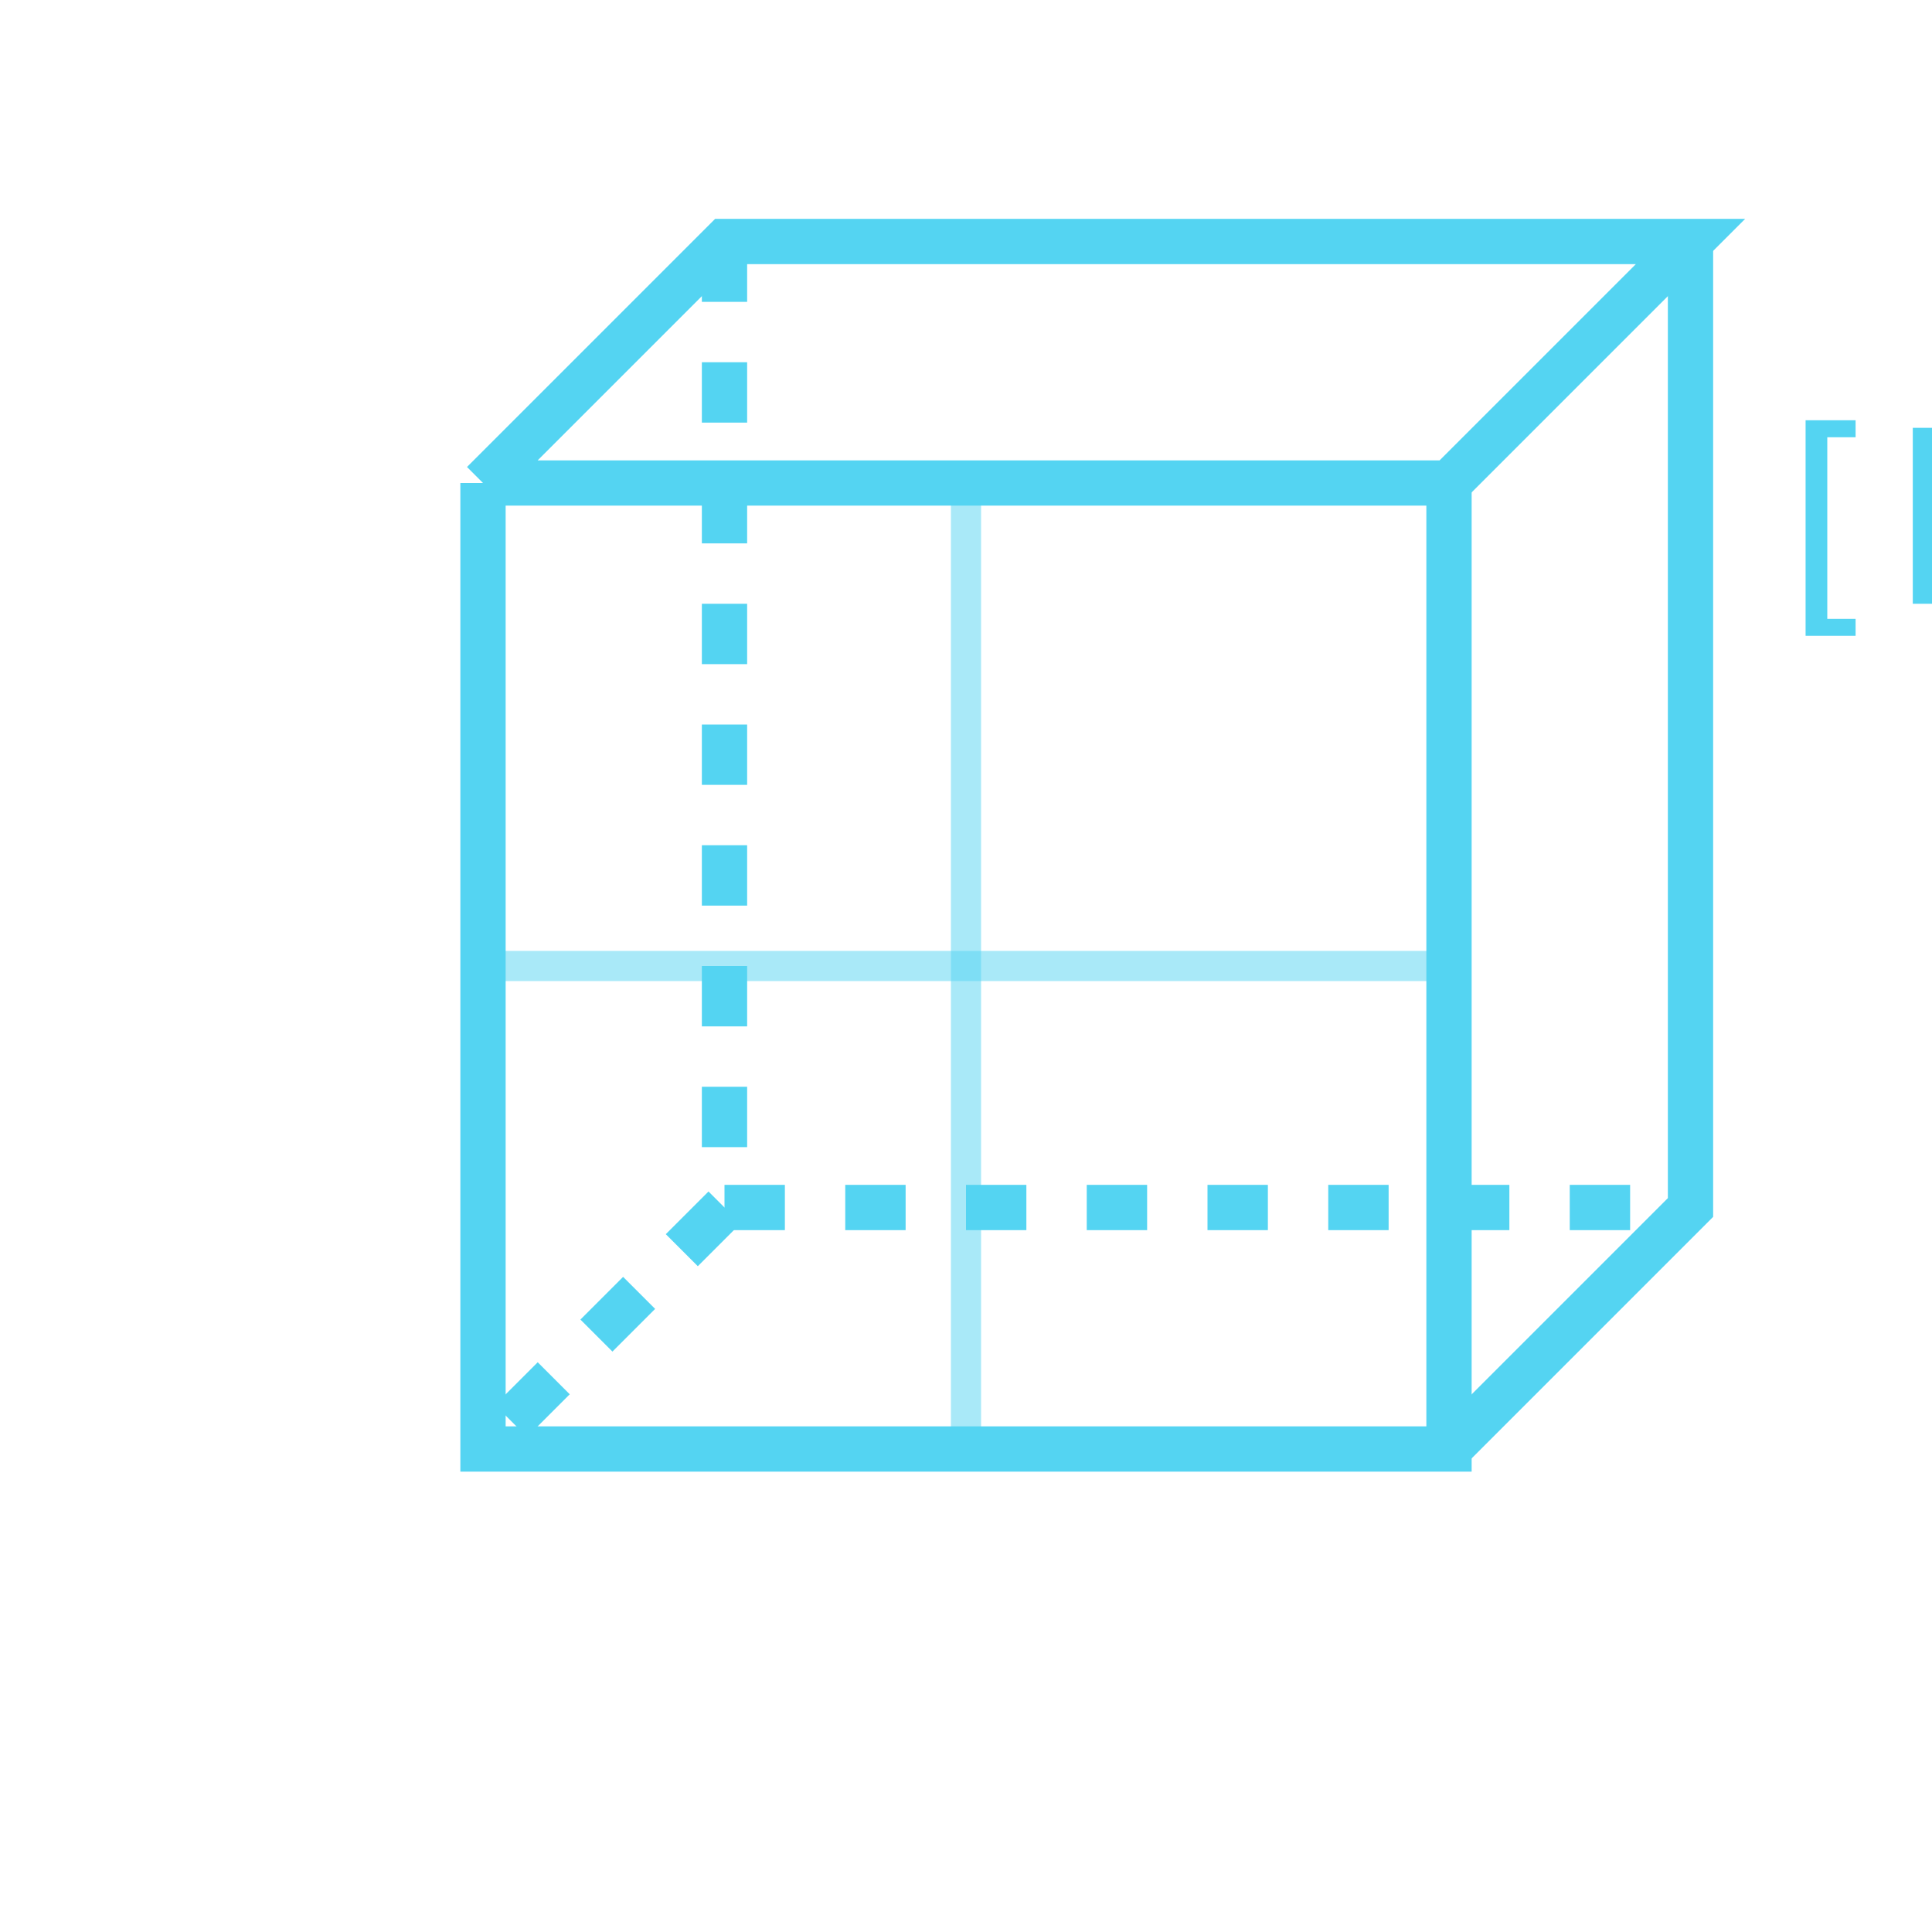
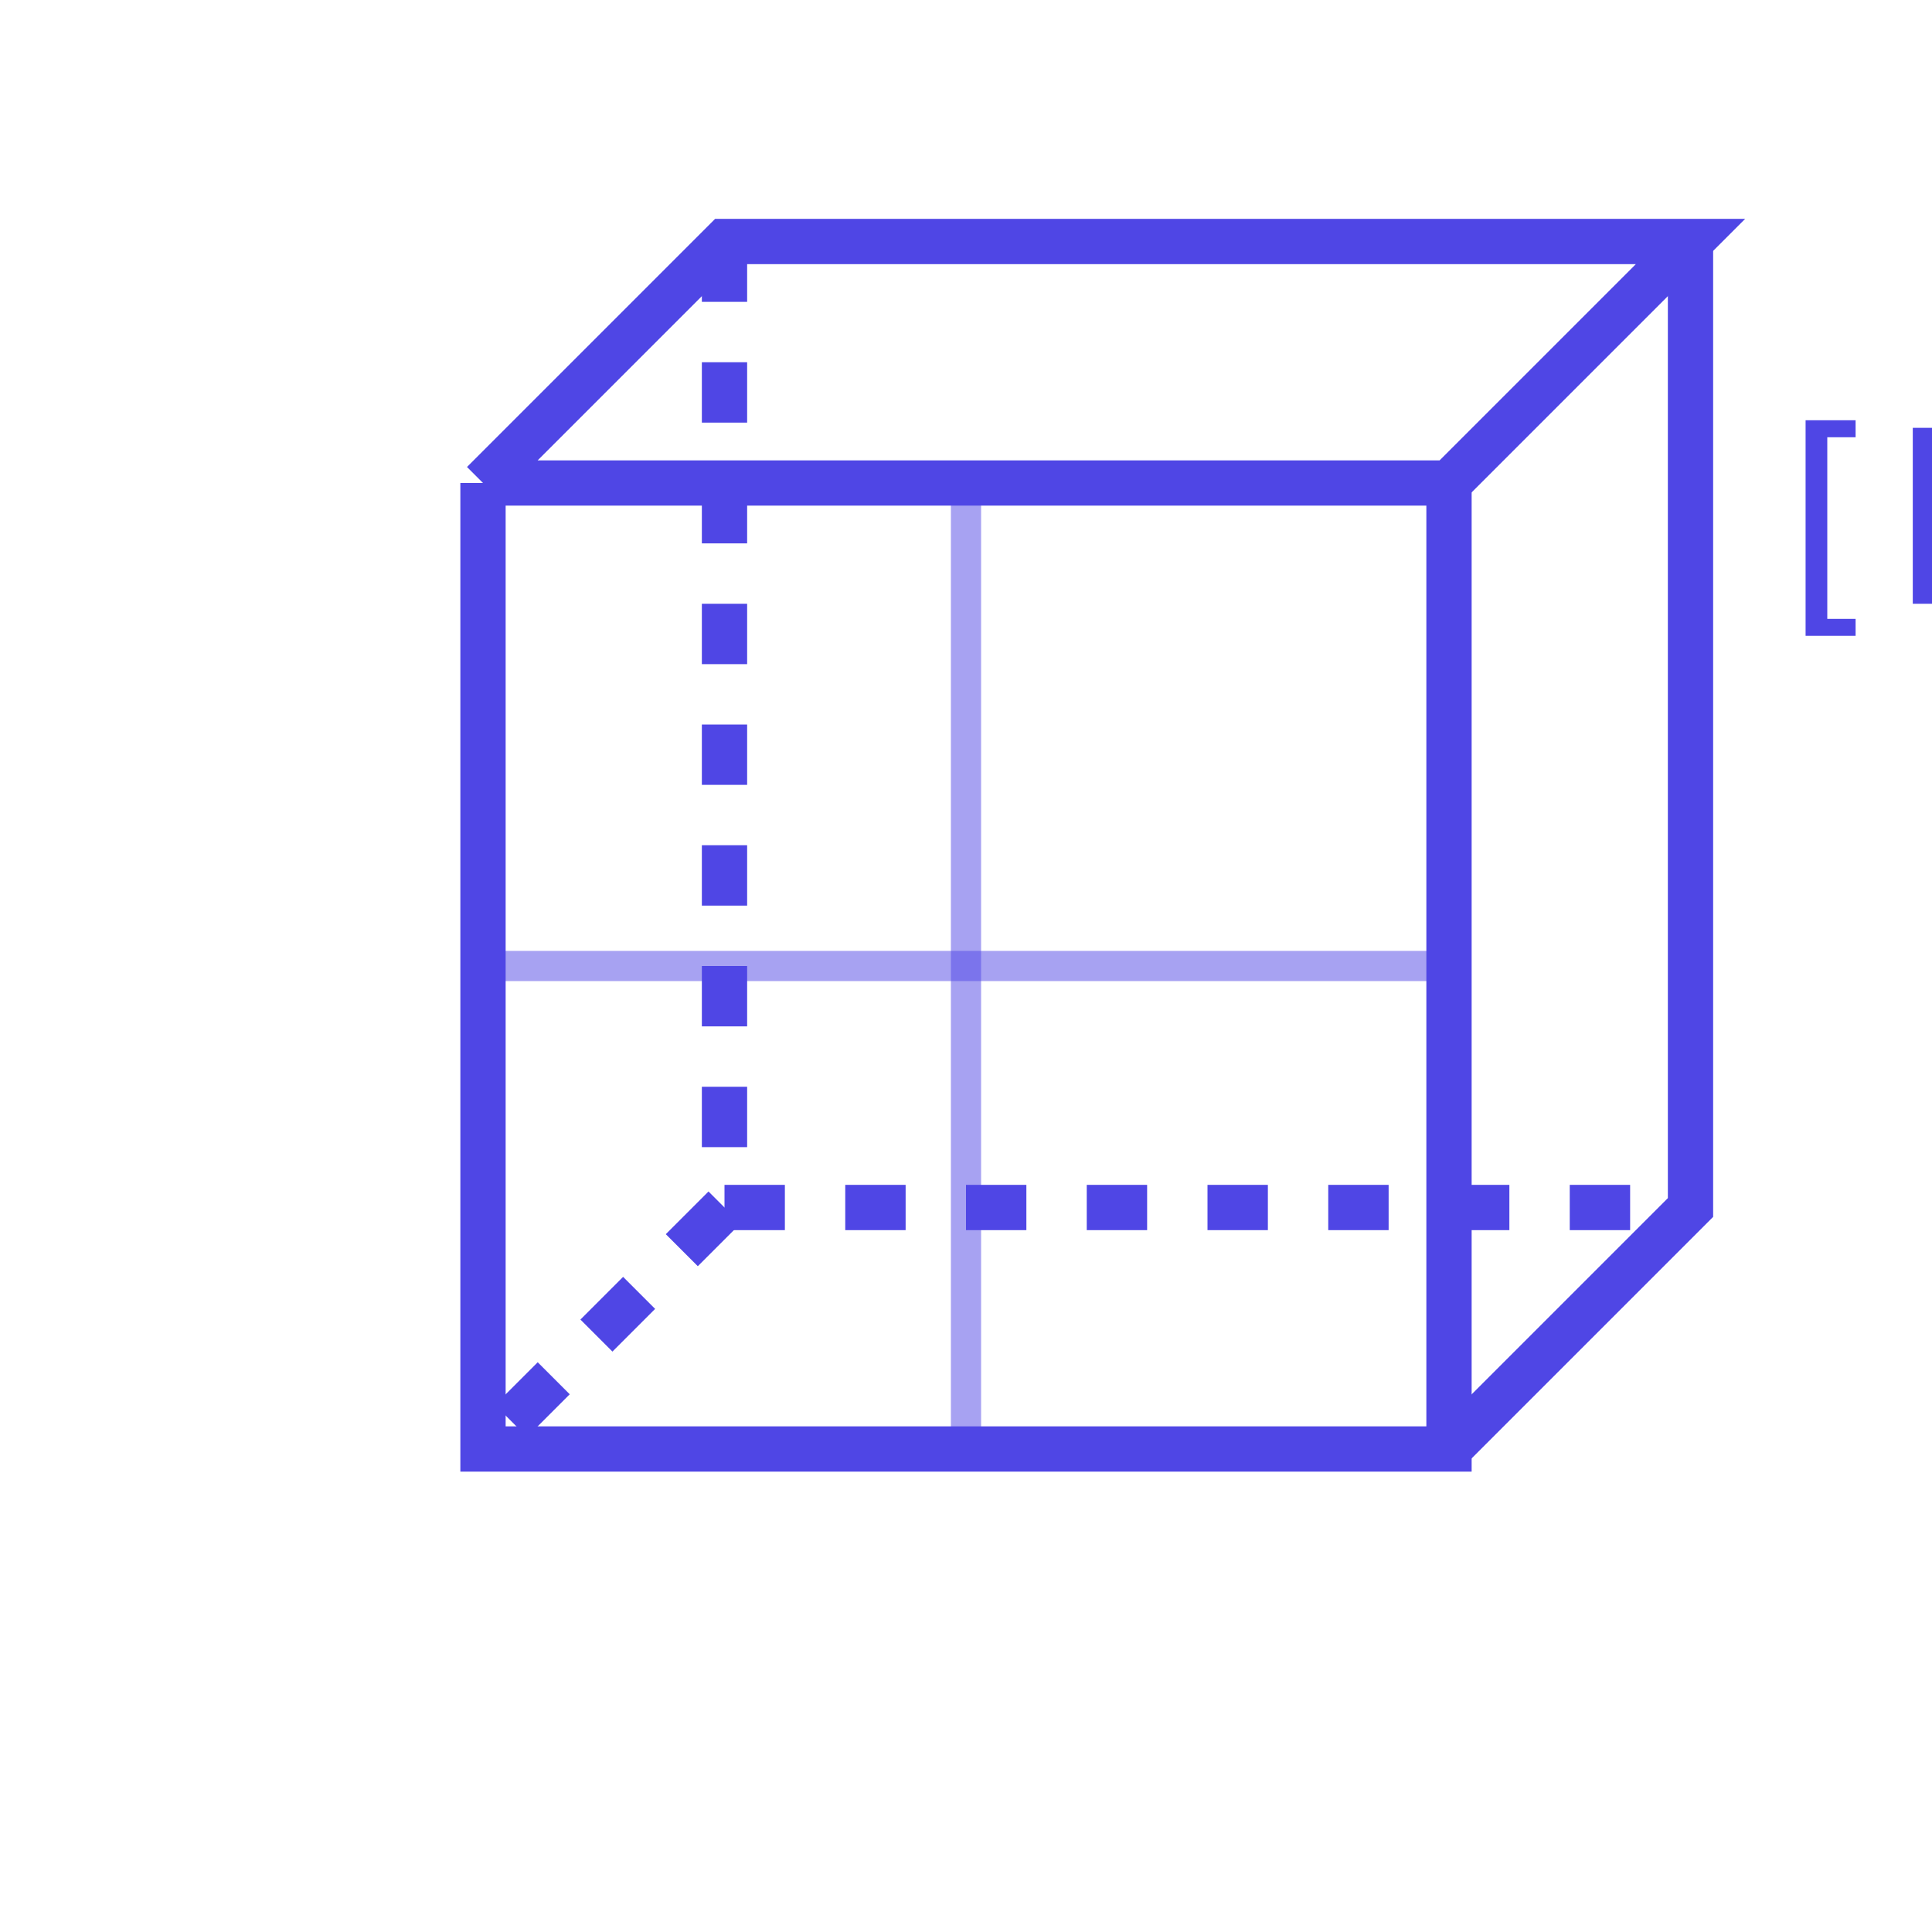
<svg xmlns="http://www.w3.org/2000/svg" width="100" height="100" viewBox="0 0 64 64" fill="none">
-   <path d="M16 16 L48 16 L56 8 L24 8 L16 16" stroke="#54d4f2" stroke-width="1.5" fill="none" />
-   <path d="M16 16 L16 48 L48 48 L48 16" stroke="#54d4f2" stroke-width="1.5" fill="none" />
-   <path d="M48 48 L56 40 L56 8" stroke="#54d4f2" stroke-width="1.5" />
-   <path d="M24 8 L24 40 L16 48" stroke="#54d4f2" stroke-width="1.5" stroke-dasharray="2 2" />
-   <path d="M24 40 L56 40" stroke="#54d4f2" stroke-width="1.5" stroke-dasharray="2 2" />
-   <path d="M32 16 L32 48" stroke="#54d4f2" stroke-width="1" opacity="0.5" />
-   <path d="M16 32 L48 32" stroke="#54d4f2" stroke-width="1" opacity="0.5" />
-   <text x="58" y="20" fill="#54d4f2" font-family="monospace" font-size="8">[N,D]</text>
+   <path d="M16 16 L48 16 L56 8 L24 8 L16 16" stroke="#4f46e5" stroke-width="1.5" fill="none" />
+   <path d="M16 16 L16 48 L48 48 L48 16" stroke="#4f46e5" stroke-width="1.5" fill="none" />
+   <path d="M48 48 L56 40 L56 8" stroke="#4f46e5" stroke-width="1.5" />
+   <path d="M24 8 L24 40 L16 48" stroke="#4f46e5" stroke-width="1.5" stroke-dasharray="2 2" />
+   <path d="M24 40 L56 40" stroke="#4f46e5" stroke-width="1.5" stroke-dasharray="2 2" />
+   <path d="M32 16 L32 48" stroke="#4f46e5" stroke-width="1" opacity="0.5" />
+   <path d="M16 32 L48 32" stroke="#4f46e5" stroke-width="1" opacity="0.5" />
+   <text x="58" y="20" fill="#4f46e5" font-family="monospace" font-size="8">[N,D]</text>
</svg>
